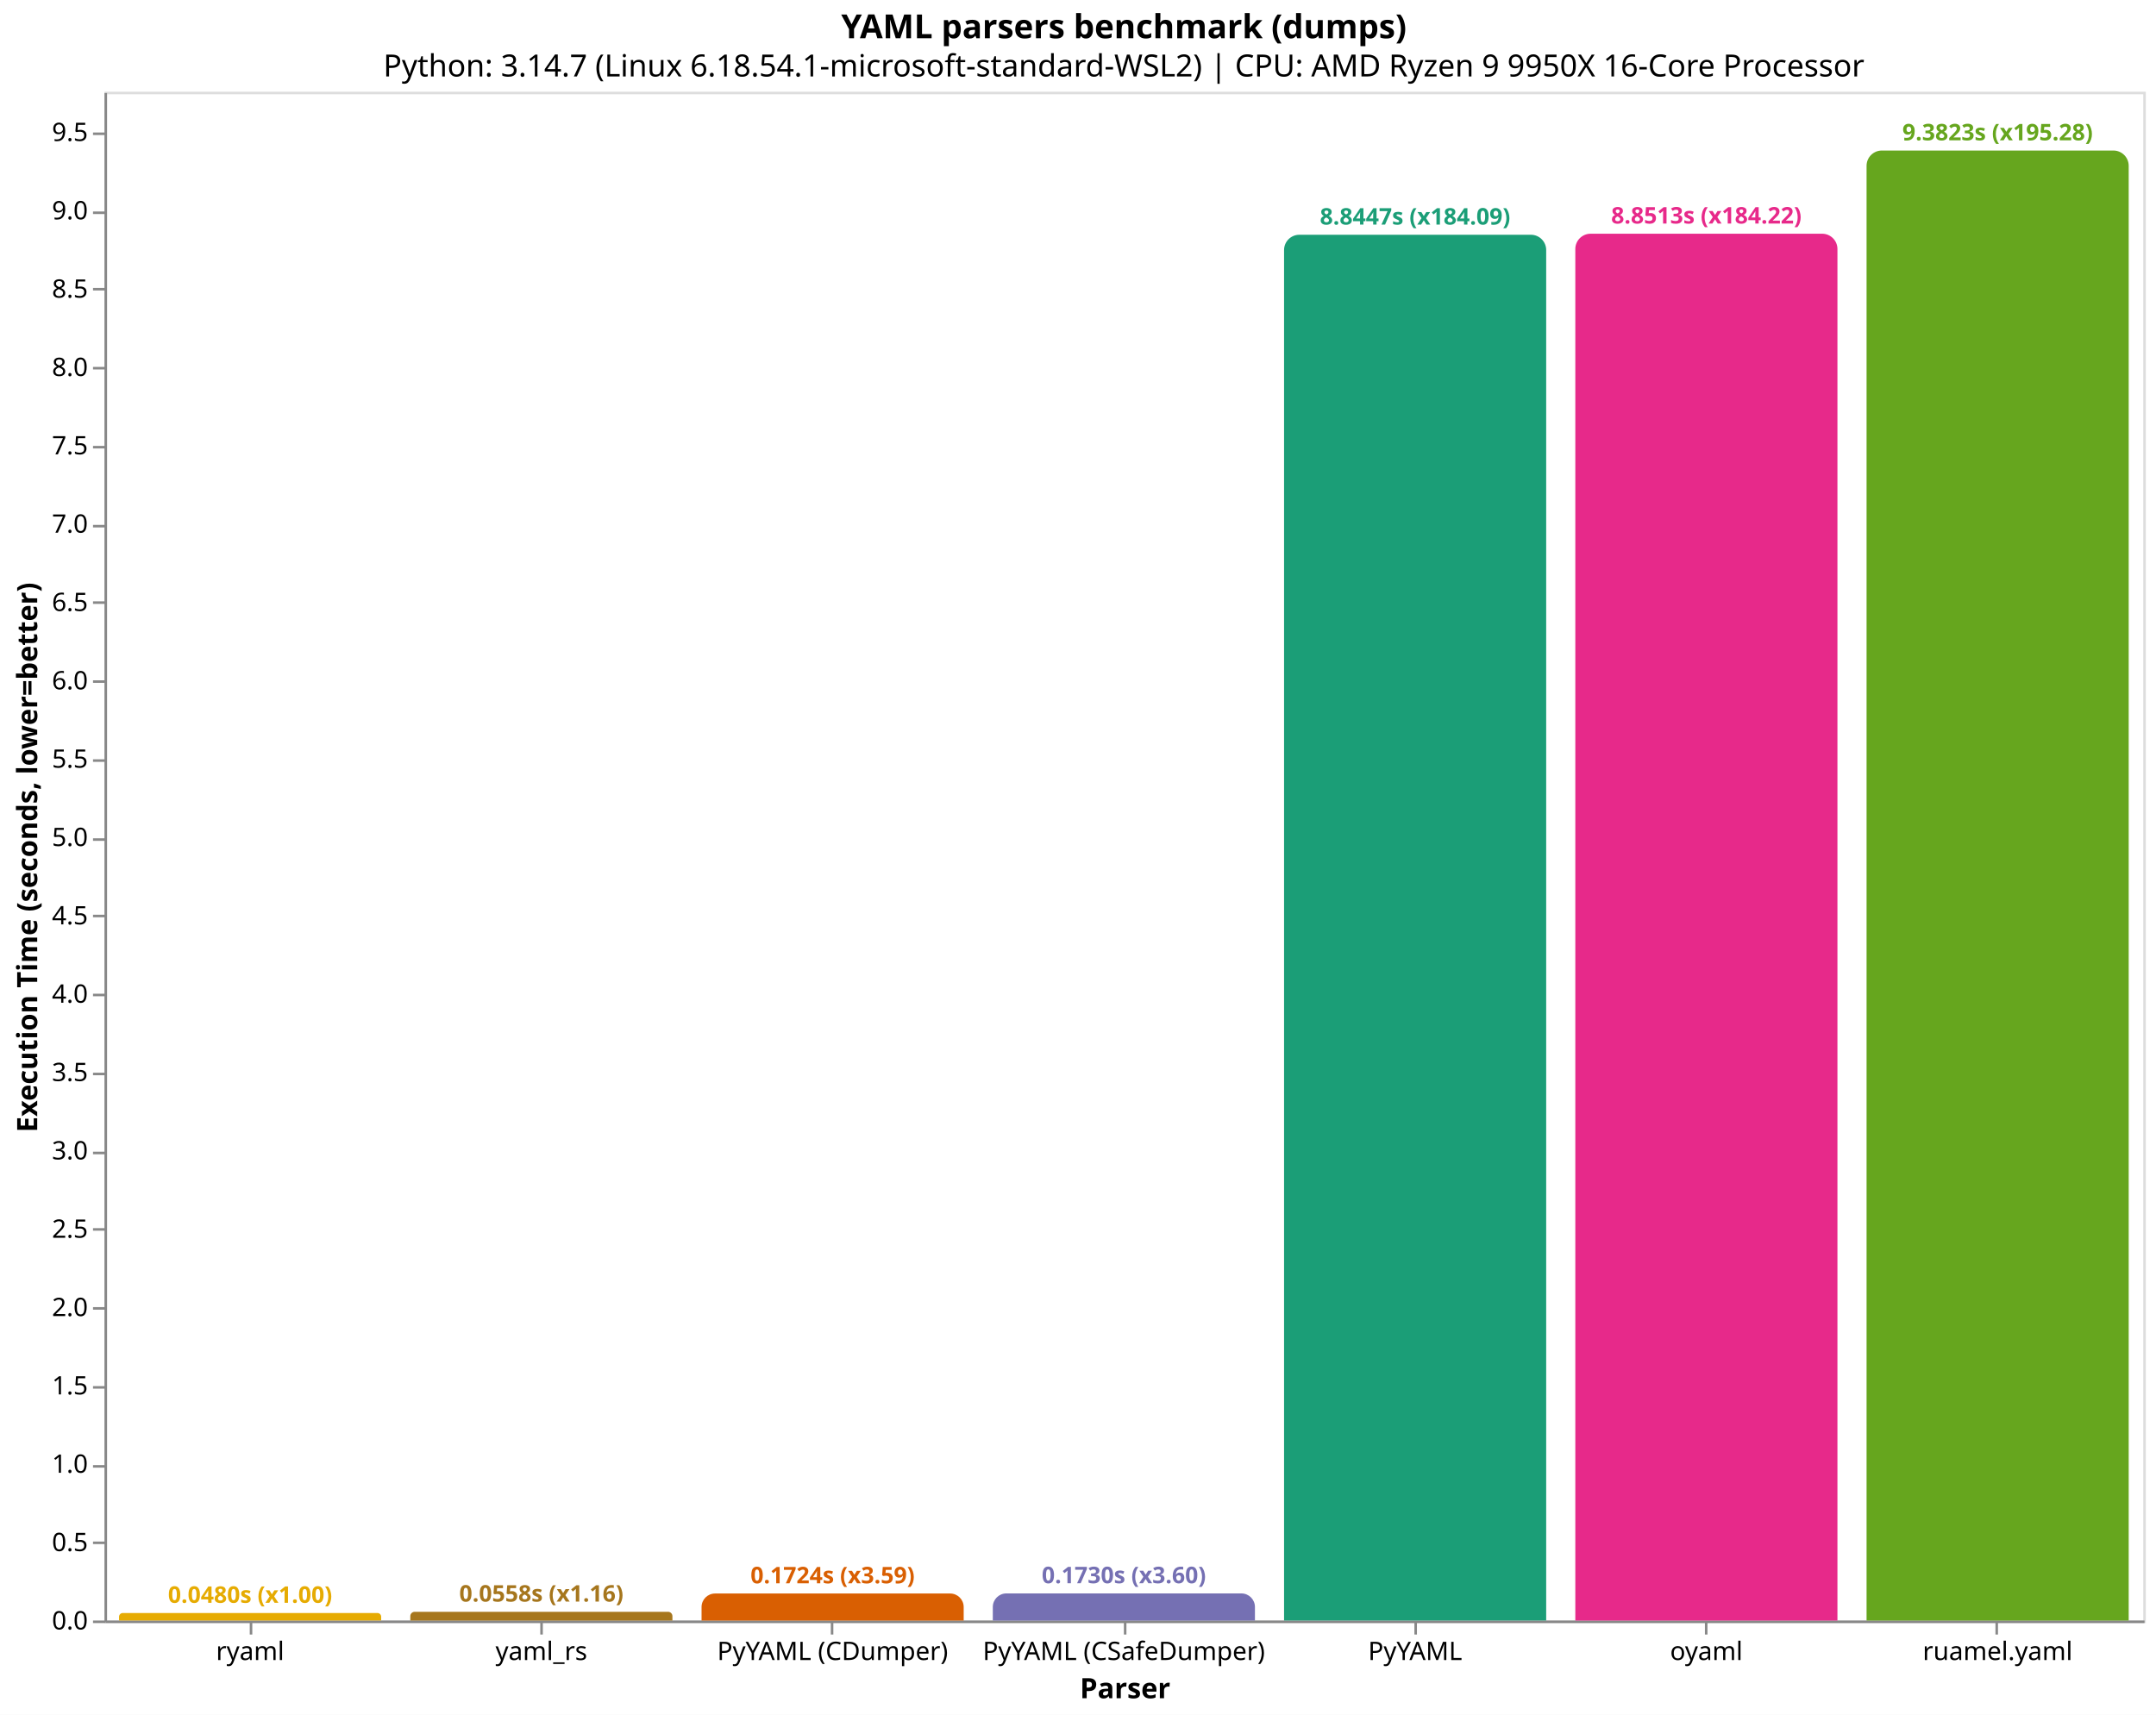
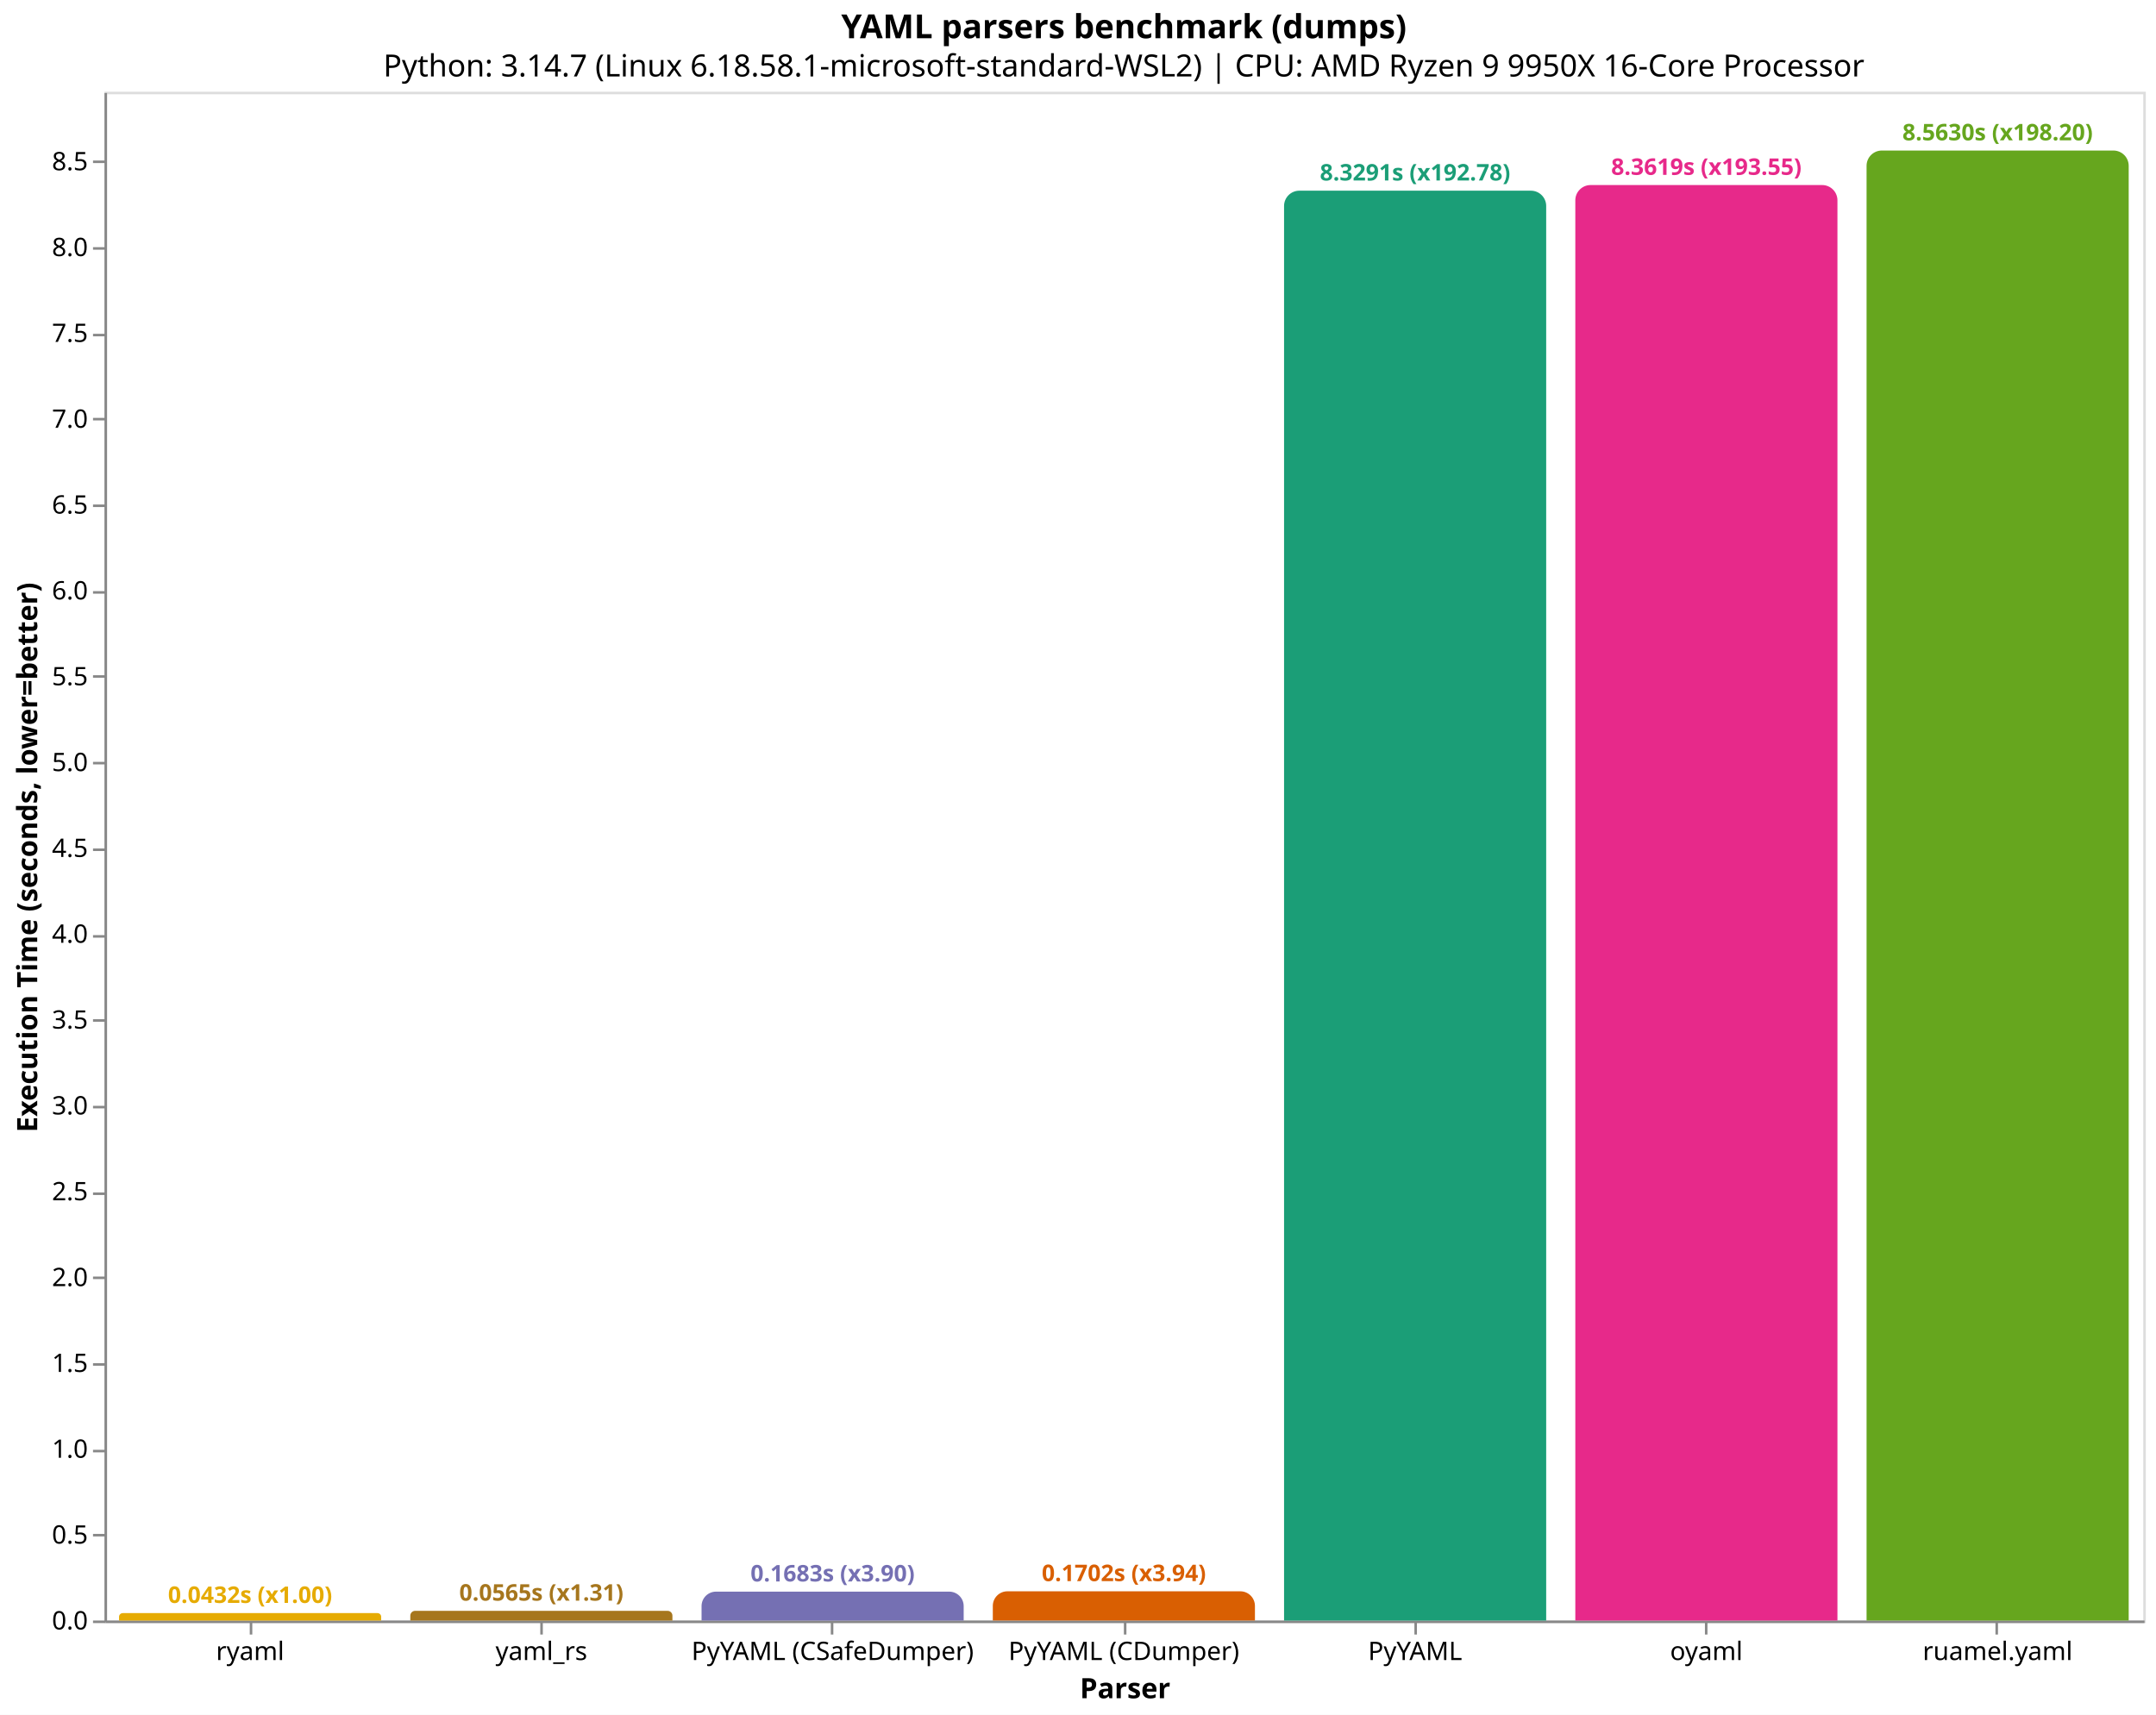
<svg xmlns="http://www.w3.org/2000/svg" version="1.1" class="marks" width="846" height="673" viewBox="0 0 846 673">
  <rect width="846" height="673" fill="white" />
  <g fill="none" stroke-miterlimit="10" transform="translate(41,36)">
    <g class="mark-group role-frame root" role="graphics-object" aria-roledescription="group mark container">
      <g transform="translate(0,0)">
        <path class="background" aria-hidden="true" d="M0.5,0.5h800v600h-800Z" stroke="#ddd" />
        <g>
-           <g class="mark-group role-axis" role="graphics-symbol" aria-roledescription="axis" aria-label="X-axis titled 'Parser' for a discrete scale with 7 values: ryaml, yaml_rs, PyYAML (CDumper), PyYAML (CSafeDumper), PyYAML, oyaml, ruamel.yaml">
+           <g class="mark-group role-axis" role="graphics-symbol" aria-roledescription="axis" aria-label="X-axis titled 'Parser' for a discrete scale with 7 values: ryaml, yaml_rs, PyYAML (CSafeDumper), PyYAML (CDumper), PyYAML, oyaml, ruamel.yaml">
            <g transform="translate(0.5,600.5)">
              <path class="background" aria-hidden="true" d="M0,0h0v0h0Z" pointer-events="none" />
              <g>
                <g class="mark-rule role-axis-tick" pointer-events="none">
                  <line transform="translate(57,0)" x2="0" y2="5" stroke="#888" stroke-width="1" opacity="1" />
                  <line transform="translate(171,0)" x2="0" y2="5" stroke="#888" stroke-width="1" opacity="1" />
                  <line transform="translate(285,0)" x2="0" y2="5" stroke="#888" stroke-width="1" opacity="1" />
                  <line transform="translate(400,0)" x2="0" y2="5" stroke="#888" stroke-width="1" opacity="1" />
                  <line transform="translate(514,0)" x2="0" y2="5" stroke="#888" stroke-width="1" opacity="1" />
                  <line transform="translate(628,0)" x2="0" y2="5" stroke="#888" stroke-width="1" opacity="1" />
                  <line transform="translate(742,0)" x2="0" y2="5" stroke="#888" stroke-width="1" opacity="1" />
                </g>
                <g class="mark-text role-axis-label" pointer-events="none">
                  <text text-anchor="middle" transform="translate(56.64286,15)" font-family="sans-serif" font-size="10px" fill="#000" opacity="1">ryaml</text>
                  <text text-anchor="middle" transform="translate(170.9286,15)" font-family="sans-serif" font-size="10px" fill="#000" opacity="1">yaml_rs</text>
-                   <text text-anchor="middle" transform="translate(285.2143,15)" font-family="sans-serif" font-size="10px" fill="#000" opacity="1">PyYAML (CDumper)</text>
-                   <text text-anchor="middle" transform="translate(399.5,15)" font-family="sans-serif" font-size="10px" fill="#000" opacity="1">PyYAML (CSafeDumper)</text>
+                   <text text-anchor="middle" transform="translate(285.2143,15)" font-family="sans-serif" font-size="10px" fill="#000" opacity="1">PyYAML (CSafeDumper)</text>
+                   <text text-anchor="middle" transform="translate(399.5,15)" font-family="sans-serif" font-size="10px" fill="#000" opacity="1">PyYAML (CDumper)</text>
                  <text text-anchor="middle" transform="translate(513.7857,15)" font-family="sans-serif" font-size="10px" fill="#000" opacity="1">PyYAML</text>
                  <text text-anchor="middle" transform="translate(628.0714,15)" font-family="sans-serif" font-size="10px" fill="#000" opacity="1">oyaml</text>
                  <text text-anchor="middle" transform="translate(742.3571,15)" font-family="sans-serif" font-size="10px" fill="#000" opacity="1">ruamel.yaml</text>
                </g>
                <g class="mark-rule role-axis-domain" pointer-events="none">
                  <line transform="translate(0,0)" x2="800" y2="0" stroke="#888" stroke-width="1" opacity="1" />
                </g>
                <g class="mark-text role-axis-title" pointer-events="none">
                  <text text-anchor="middle" transform="translate(400,30)" font-family="sans-serif" font-size="11px" font-weight="bold" fill="#000" opacity="1">Parser</text>
                </g>
              </g>
              <path class="foreground" aria-hidden="true" d="" pointer-events="none" display="none" />
            </g>
          </g>
-           <g class="mark-group role-axis" role="graphics-symbol" aria-roledescription="axis" aria-label="Y-axis titled 'Execution Time (seconds, lower=better)' for a linear scale with values from 0 to 10">
+           <g class="mark-group role-axis" role="graphics-symbol" aria-roledescription="axis" aria-label="Y-axis titled 'Execution Time (seconds, lower=better)' for a linear scale with values from 0 to 9">
            <g transform="translate(0.5,0.5)">
              <path class="background" aria-hidden="true" d="M0,0h0v0h0Z" pointer-events="none" />
              <g>
                <g class="mark-rule role-axis-tick" pointer-events="none">
                  <line transform="translate(0,600)" x2="-5" y2="0" stroke="#888" stroke-width="1" opacity="1" />
-                   <line transform="translate(0,569)" x2="-5" y2="0" stroke="#888" stroke-width="1" opacity="1" />
-                   <line transform="translate(0,539)" x2="-5" y2="0" stroke="#888" stroke-width="1" opacity="1" />
-                   <line transform="translate(0,508)" x2="-5" y2="0" stroke="#888" stroke-width="1" opacity="1" />
-                   <line transform="translate(0,477)" x2="-5" y2="0" stroke="#888" stroke-width="1" opacity="1" />
-                   <line transform="translate(0,446)" x2="-5" y2="0" stroke="#888" stroke-width="1" opacity="1" />
-                   <line transform="translate(0,416)" x2="-5" y2="0" stroke="#888" stroke-width="1" opacity="1" />
-                   <line transform="translate(0,385)" x2="-5" y2="0" stroke="#888" stroke-width="1" opacity="1" />
-                   <line transform="translate(0,354)" x2="-5" y2="0" stroke="#888" stroke-width="1" opacity="1" />
-                   <line transform="translate(0,323)" x2="-5" y2="0" stroke="#888" stroke-width="1" opacity="1" />
-                   <line transform="translate(0,293)" x2="-5" y2="0" stroke="#888" stroke-width="1" opacity="1" />
-                   <line transform="translate(0,262)" x2="-5" y2="0" stroke="#888" stroke-width="1" opacity="1" />
-                   <line transform="translate(0,231)" x2="-5" y2="0" stroke="#888" stroke-width="1" opacity="1" />
-                   <line transform="translate(0,200)" x2="-5" y2="0" stroke="#888" stroke-width="1" opacity="1" />
-                   <line transform="translate(0,170)" x2="-5" y2="0" stroke="#888" stroke-width="1" opacity="1" />
-                   <line transform="translate(0,139)" x2="-5" y2="0" stroke="#888" stroke-width="1" opacity="1" />
-                   <line transform="translate(0,108)" x2="-5" y2="0" stroke="#888" stroke-width="1" opacity="1" />
-                   <line transform="translate(0,77)" x2="-5" y2="0" stroke="#888" stroke-width="1" opacity="1" />
-                   <line transform="translate(0,47)" x2="-5" y2="0" stroke="#888" stroke-width="1" opacity="1" />
-                   <line transform="translate(0,16)" x2="-5" y2="0" stroke="#888" stroke-width="1" opacity="1" />
+                   <line transform="translate(0,566)" x2="-5" y2="0" stroke="#888" stroke-width="1" opacity="1" />
+                   <line transform="translate(0,533)" x2="-5" y2="0" stroke="#888" stroke-width="1" opacity="1" />
+                   <line transform="translate(0,499)" x2="-5" y2="0" stroke="#888" stroke-width="1" opacity="1" />
+                   <line transform="translate(0,465)" x2="-5" y2="0" stroke="#888" stroke-width="1" opacity="1" />
+                   <line transform="translate(0,432)" x2="-5" y2="0" stroke="#888" stroke-width="1" opacity="1" />
+                   <line transform="translate(0,398)" x2="-5" y2="0" stroke="#888" stroke-width="1" opacity="1" />
+                   <line transform="translate(0,364)" x2="-5" y2="0" stroke="#888" stroke-width="1" opacity="1" />
+                   <line transform="translate(0,331)" x2="-5" y2="0" stroke="#888" stroke-width="1" opacity="1" />
+                   <line transform="translate(0,297)" x2="-5" y2="0" stroke="#888" stroke-width="1" opacity="1" />
+                   <line transform="translate(0,263)" x2="-5" y2="0" stroke="#888" stroke-width="1" opacity="1" />
+                   <line transform="translate(0,229)" x2="-5" y2="0" stroke="#888" stroke-width="1" opacity="1" />
+                   <line transform="translate(0,196)" x2="-5" y2="0" stroke="#888" stroke-width="1" opacity="1" />
+                   <line transform="translate(0,162)" x2="-5" y2="0" stroke="#888" stroke-width="1" opacity="1" />
+                   <line transform="translate(0,128)" x2="-5" y2="0" stroke="#888" stroke-width="1" opacity="1" />
+                   <line transform="translate(0,95)" x2="-5" y2="0" stroke="#888" stroke-width="1" opacity="1" />
+                   <line transform="translate(0,61)" x2="-5" y2="0" stroke="#888" stroke-width="1" opacity="1" />
+                   <line transform="translate(0,27)" x2="-5" y2="0" stroke="#888" stroke-width="1" opacity="1" />
                </g>
                <g class="mark-text role-axis-label" pointer-events="none">
                  <text text-anchor="end" transform="translate(-7,603)" font-family="sans-serif" font-size="10px" fill="#000" opacity="1">0.0</text>
-                   <text text-anchor="end" transform="translate(-7,572.2546)" font-family="sans-serif" font-size="10px" fill="#000" opacity="1">0.5</text>
-                   <text text-anchor="end" transform="translate(-7,541.5092)" font-family="sans-serif" font-size="10px" fill="#000" opacity="1">1.0</text>
-                   <text text-anchor="end" transform="translate(-7,510.7637)" font-family="sans-serif" font-size="10px" fill="#000" opacity="1">1.5</text>
-                   <text text-anchor="end" transform="translate(-7,480.0183)" font-family="sans-serif" font-size="10px" fill="#000" opacity="1">2.0</text>
-                   <text text-anchor="end" transform="translate(-7,449.2729)" font-family="sans-serif" font-size="10px" fill="#000" opacity="1">2.5</text>
-                   <text text-anchor="end" transform="translate(-7,418.5275)" font-family="sans-serif" font-size="10px" fill="#000" opacity="1">3.0</text>
-                   <text text-anchor="end" transform="translate(-7,387.7821)" font-family="sans-serif" font-size="10px" fill="#000" opacity="1">3.5</text>
-                   <text text-anchor="end" transform="translate(-7,357.0366)" font-family="sans-serif" font-size="10px" fill="#000" opacity="1">4.0</text>
-                   <text text-anchor="end" transform="translate(-7,326.2912)" font-family="sans-serif" font-size="10px" fill="#000" opacity="1">4.5</text>
-                   <text text-anchor="end" transform="translate(-7,295.5458)" font-family="sans-serif" font-size="10px" fill="#000" opacity="1">5.0</text>
-                   <text text-anchor="end" transform="translate(-7,264.8004)" font-family="sans-serif" font-size="10px" fill="#000" opacity="1">5.5</text>
-                   <text text-anchor="end" transform="translate(-7,234.055)" font-family="sans-serif" font-size="10px" fill="#000" opacity="1">6.0</text>
-                   <text text-anchor="end" transform="translate(-7,203.3095)" font-family="sans-serif" font-size="10px" fill="#000" opacity="1">6.5</text>
-                   <text text-anchor="end" transform="translate(-7,172.5641)" font-family="sans-serif" font-size="10px" fill="#000" opacity="1">7.0</text>
-                   <text text-anchor="end" transform="translate(-7,141.8187)" font-family="sans-serif" font-size="10px" fill="#000" opacity="1">7.5</text>
-                   <text text-anchor="end" transform="translate(-7,111.0733)" font-family="sans-serif" font-size="10px" fill="#000" opacity="1">8.0</text>
-                   <text text-anchor="end" transform="translate(-7,80.32786)" font-family="sans-serif" font-size="10px" fill="#000" opacity="1">8.5</text>
-                   <text text-anchor="end" transform="translate(-7,49.58244)" font-family="sans-serif" font-size="10px" fill="#000" opacity="1">9.0</text>
-                   <text text-anchor="end" transform="translate(-7,18.83702)" font-family="sans-serif" font-size="10px" fill="#000" opacity="1">9.5</text>
+                   <text text-anchor="end" transform="translate(-7,569.3131)" font-family="sans-serif" font-size="10px" fill="#000" opacity="1">0.5</text>
+                   <text text-anchor="end" transform="translate(-7,535.6262)" font-family="sans-serif" font-size="10px" fill="#000" opacity="1">1.0</text>
+                   <text text-anchor="end" transform="translate(-7,501.9393)" font-family="sans-serif" font-size="10px" fill="#000" opacity="1">1.5</text>
+                   <text text-anchor="end" transform="translate(-7,468.2524)" font-family="sans-serif" font-size="10px" fill="#000" opacity="1">2.0</text>
+                   <text text-anchor="end" transform="translate(-7,434.5654)" font-family="sans-serif" font-size="10px" fill="#000" opacity="1">2.5</text>
+                   <text text-anchor="end" transform="translate(-7,400.8785)" font-family="sans-serif" font-size="10px" fill="#000" opacity="1">3.0</text>
+                   <text text-anchor="end" transform="translate(-7,367.1916)" font-family="sans-serif" font-size="10px" fill="#000" opacity="1">3.5</text>
+                   <text text-anchor="end" transform="translate(-7,333.5047)" font-family="sans-serif" font-size="10px" fill="#000" opacity="1">4.0</text>
+                   <text text-anchor="end" transform="translate(-7,299.8178)" font-family="sans-serif" font-size="10px" fill="#000" opacity="1">4.5</text>
+                   <text text-anchor="end" transform="translate(-7,266.1309)" font-family="sans-serif" font-size="10px" fill="#000" opacity="1">5.0</text>
+                   <text text-anchor="end" transform="translate(-7,232.444)" font-family="sans-serif" font-size="10px" fill="#000" opacity="1">5.5</text>
+                   <text text-anchor="end" transform="translate(-7,198.7571)" font-family="sans-serif" font-size="10px" fill="#000" opacity="1">6.0</text>
+                   <text text-anchor="end" transform="translate(-7,165.0702)" font-family="sans-serif" font-size="10px" fill="#000" opacity="1">6.5</text>
+                   <text text-anchor="end" transform="translate(-7,131.3833)" font-family="sans-serif" font-size="10px" fill="#000" opacity="1">7.0</text>
+                   <text text-anchor="end" transform="translate(-7,97.69634)" font-family="sans-serif" font-size="10px" fill="#000" opacity="1">7.5</text>
+                   <text text-anchor="end" transform="translate(-7,64.00943)" font-family="sans-serif" font-size="10px" fill="#000" opacity="1">8.0</text>
+                   <text text-anchor="end" transform="translate(-7,30.32252)" font-family="sans-serif" font-size="10px" fill="#000" opacity="1">8.5</text>
                </g>
                <g class="mark-rule role-axis-domain" pointer-events="none">
                  <line transform="translate(0,600)" x2="0" y2="-600" stroke="#888" stroke-width="1" opacity="1" />
                </g>
                <g class="mark-text role-axis-title" pointer-events="none">
                  <text text-anchor="middle" transform="translate(-24.90137,300) rotate(-90) translate(0,-2)" font-family="sans-serif" font-size="11px" font-weight="bold" fill="#000" opacity="1">Execution Time (seconds, lower=better)</text>
                </g>
              </g>
              <path class="foreground" aria-hidden="true" d="" pointer-events="none" display="none" />
            </g>
          </g>
          <g class="mark-group role-scope" role="graphics-object" aria-roledescription="group mark container">
-             <g transform="translate(5.714286,597.0456)">
-               <path class="background" aria-hidden="true" d="M1.477,0L101.38,0C102.195,0,102.857,0.662,102.857,1.477L102.857,2.954C102.857,2.954,102.857,2.954,102.857,2.954L0,2.954C0,2.954,0,2.954,0,2.954L0,1.477C0,0.662,0.662,0,1.477,0Z" />
+             <g transform="translate(5.714286,597.0892)">
+               <path class="background" aria-hidden="true" d="M1.455,0L101.402,0C102.205,0,102.857,0.652,102.857,1.455L102.857,2.911C102.857,2.911,102.857,2.911,102.857,2.911L0,2.911C0,2.911,0,2.911,0,2.911L0,1.455C0,0.652,0.652,0,1.455,0Z" />
              <g clip-path="url(#clip9)">
                <g class="mark-group role-scope" role="graphics-object" aria-roledescription="group mark container">
-                   <g transform="translate(0,-597.0456)">
-                     <path class="background" aria-hidden="true" d="M0,0h102.857v0h-102.857Z" />
-                     <g>
-                       <g class="mark-rect role-mark layer_0_marks" role="graphics-object" aria-roledescription="rect mark container">
-                         <path aria-label="Parser: ryaml; Execution Time (seconds, lower=better): 0.0480460793381; parser: ryaml; Execution Time (s): 0.0480; Slowdown: 1.00" role="graphics-symbol" aria-roledescription="bar" d="M0,597.046h102.857v2.954h-102.857Z" fill="#e6ab02" />
-                       </g>
-                     </g>
-                     <path class="foreground" aria-hidden="true" d="" display="none" />
-                   </g>
-                 </g>
-               </g>
-               <path class="foreground" aria-hidden="true" d="" display="none" />
-             </g>
-             <g transform="translate(120,596.5715)">
-               <path class="background" aria-hidden="true" d="M1.714,0L101.143,0C102.089,0,102.857,0.768,102.857,1.714L102.857,3.429C102.857,3.429,102.857,3.429,102.857,3.429L0,3.429C0,3.429,0,3.429,0,3.429L0,1.714C0,0.768,0.768,0,1.714,0Z" />
+                   <g transform="translate(0,-597.0892)">
+                     <path class="background" aria-hidden="true" d="M0,0h102.857v0h-102.857Z" />
+                     <g>
+                       <g class="mark-rect role-mark layer_0_marks" role="graphics-object" aria-roledescription="rect mark container">
+                         <path aria-label="Parser: ryaml; Execution Time (seconds, lower=better): 0.0432040046677; parser: ryaml; Execution Time (s): 0.0432; Slowdown: 1.00" role="graphics-symbol" aria-roledescription="bar" d="M0,597.089h102.857v2.911h-102.857Z" fill="#e6ab02" />
+                       </g>
+                     </g>
+                     <path class="foreground" aria-hidden="true" d="" display="none" />
+                   </g>
+                 </g>
+               </g>
+               <path class="foreground" aria-hidden="true" d="" display="none" />
+             </g>
+             <g transform="translate(120,596.1949)">
+               <path class="background" aria-hidden="true" d="M1.903,0L100.955,0C102.005,0,102.857,0.853,102.857,1.903L102.857,3.805C102.857,3.805,102.857,3.805,102.857,3.805L0,3.805C0,3.805,0,3.805,0,3.805L0,1.903C0,0.853,0.853,0,1.903,0Z" />
              <g clip-path="url(#clip10)">
                <g class="mark-group role-scope" role="graphics-object" aria-roledescription="group mark container">
-                   <g transform="translate(0,-596.5715)">
-                     <path class="background" aria-hidden="true" d="M0,0h102.857v0h-102.857Z" />
-                     <g>
-                       <g class="mark-rect role-mark layer_0_marks" role="graphics-object" aria-roledescription="rect mark container">
-                         <path aria-label="Parser: yaml_rs; Execution Time (seconds, lower=better): 0.055756862998; parser: yaml_rs; Execution Time (s): 0.0558; Slowdown: 1.16" role="graphics-symbol" aria-roledescription="bar" d="M0,596.571h102.857v3.429h-102.857Z" fill="#a6761d" />
-                       </g>
-                     </g>
-                     <path class="foreground" aria-hidden="true" d="" display="none" />
-                   </g>
-                 </g>
-               </g>
-               <path class="foreground" aria-hidden="true" d="" display="none" />
-             </g>
-             <g transform="translate(234.2857,589.3963)">
-               <path class="background" aria-hidden="true" d="M5.302,0L97.555,0C100.481,0,102.857,2.376,102.857,5.302L102.857,10.604C102.857,10.604,102.857,10.604,102.857,10.604L0,10.604C0,10.604,0,10.604,0,10.604L0,5.302C0,2.376,2.376,0,5.302,0Z" />
+                   <g transform="translate(0,-596.1949)">
+                     <path class="background" aria-hidden="true" d="M0,0h102.857v0h-102.857Z" />
+                     <g>
+                       <g class="mark-rect role-mark layer_0_marks" role="graphics-object" aria-roledescription="rect mark container">
+                         <path aria-label="Parser: yaml_rs; Execution Time (seconds, lower=better): 0.056477539667; parser: yaml_rs; Execution Time (s): 0.0565; Slowdown: 1.31" role="graphics-symbol" aria-roledescription="bar" d="M0,596.195h102.857v3.805h-102.857Z" fill="#a6761d" />
+                       </g>
+                     </g>
+                     <path class="foreground" aria-hidden="true" d="" display="none" />
+                   </g>
+                 </g>
+               </g>
+               <path class="foreground" aria-hidden="true" d="" display="none" />
+             </g>
+             <g transform="translate(234.2857,588.6617)">
+               <path class="background" aria-hidden="true" d="M5.669,0L97.188,0C100.317,0,102.857,2.54,102.857,5.669L102.857,11.338C102.857,11.338,102.857,11.338,102.857,11.338L0,11.338C0,11.338,0,11.338,0,11.338L0,5.669C0,2.54,2.54,0,5.669,0Z" />
              <g clip-path="url(#clip11)">
                <g class="mark-group role-scope" role="graphics-object" aria-roledescription="group mark container">
-                   <g transform="translate(0,-589.3963)">
-                     <path class="background" aria-hidden="true" d="M0,0h102.857v0h-102.857Z" />
-                     <g>
-                       <g class="mark-rect role-mark layer_0_marks" role="graphics-object" aria-roledescription="rect mark container">
-                         <path aria-label="Parser: PyYAML (CDumper); Execution Time (seconds, lower=better): 0.172443491334; parser: PyYAML (CDumper); Execution Time (s): 0.1724; Slowdown: 3.59" role="graphics-symbol" aria-roledescription="bar" d="M0,589.396h102.857v10.604h-102.857Z" fill="#d95f02" />
-                       </g>
-                     </g>
-                     <path class="foreground" aria-hidden="true" d="" display="none" />
-                   </g>
-                 </g>
-               </g>
-               <path class="foreground" aria-hidden="true" d="" display="none" />
-             </g>
-             <g transform="translate(348.5714,589.3609)">
-               <path class="background" aria-hidden="true" d="M5.32,0L97.538,0C100.474,0,102.857,2.384,102.857,5.32L102.857,10.639C102.857,10.639,102.857,10.639,102.857,10.639L0,10.639C0,10.639,0,10.639,0,10.639L0,5.32C0,2.384,2.384,0,5.32,0Z" />
+                   <g transform="translate(0,-588.6617)">
+                     <path class="background" aria-hidden="true" d="M0,0h102.857v0h-102.857Z" />
+                     <g>
+                       <g class="mark-rect role-mark layer_0_marks" role="graphics-object" aria-roledescription="rect mark container">
+                         <path aria-label="Parser: PyYAML (CSafeDumper); Execution Time (seconds, lower=better): 0.168289597001; parser: PyYAML (CSafeDumper); Execution Time (s): 0.1683; Slowdown: 3.90" role="graphics-symbol" aria-roledescription="bar" d="M0,588.662h102.857v11.338h-102.857Z" fill="#7570b3" />
+                       </g>
+                     </g>
+                     <path class="foreground" aria-hidden="true" d="" display="none" />
+                   </g>
+                 </g>
+               </g>
+               <path class="foreground" aria-hidden="true" d="" display="none" />
+             </g>
+             <g transform="translate(348.5714,588.5306)">
+               <path class="background" aria-hidden="true" d="M5.735,0L97.122,0C100.288,0,102.857,2.57,102.857,5.735L102.857,11.469C102.857,11.469,102.857,11.469,102.857,11.469L0,11.469C0,11.469,0,11.469,0,11.469L0,5.735C0,2.57,2.57,0,5.735,0Z" />
              <g clip-path="url(#clip12)">
                <g class="mark-group role-scope" role="graphics-object" aria-roledescription="group mark container">
-                   <g transform="translate(0,-589.3609)">
-                     <path class="background" aria-hidden="true" d="M0,0h102.857v0h-102.857Z" />
-                     <g>
-                       <g class="mark-rect role-mark layer_0_marks" role="graphics-object" aria-roledescription="rect mark container">
-                         <path aria-label="Parser: PyYAML (CSafeDumper); Execution Time (seconds, lower=better): 0.173018548327; parser: PyYAML (CSafeDumper); Execution Time (s): 0.1730; Slowdown: 3.60" role="graphics-symbol" aria-roledescription="bar" d="M0,589.361h102.857v10.639h-102.857Z" fill="#7570b3" />
-                       </g>
-                     </g>
-                     <path class="foreground" aria-hidden="true" d="" display="none" />
-                   </g>
-                 </g>
-               </g>
-               <path class="foreground" aria-hidden="true" d="" display="none" />
-             </g>
-             <g transform="translate(462.8571,56.13353)">
-               <path class="background" aria-hidden="true" d="M6,0L96.857,0C100.169,0,102.857,2.689,102.857,6L102.857,543.866C102.857,543.866,102.857,543.866,102.857,543.866L0,543.866C0,543.866,0,543.866,0,543.866L0,6C0,2.689,2.689,0,6,0Z" />
+                   <g transform="translate(0,-588.5306)">
+                     <path class="background" aria-hidden="true" d="M0,0h102.857v0h-102.857Z" />
+                     <g>
+                       <g class="mark-rect role-mark layer_0_marks" role="graphics-object" aria-roledescription="rect mark container">
+                         <path aria-label="Parser: PyYAML (CDumper); Execution Time (seconds, lower=better): 0.170235480333; parser: PyYAML (CDumper); Execution Time (s): 0.1702; Slowdown: 3.94" role="graphics-symbol" aria-roledescription="bar" d="M0,588.531h102.857v11.469h-102.857Z" fill="#d95f02" />
+                       </g>
+                     </g>
+                     <path class="foreground" aria-hidden="true" d="" display="none" />
+                   </g>
+                 </g>
+               </g>
+               <path class="foreground" aria-hidden="true" d="" display="none" />
+             </g>
+             <g transform="translate(462.8571,38.83944)">
+               <path class="background" aria-hidden="true" d="M6,0L96.857,0C100.169,0,102.857,2.689,102.857,6L102.857,561.161C102.857,561.161,102.857,561.161,102.857,561.161L0,561.161C0,561.161,0,561.161,0,561.161L0,6C0,2.689,2.689,0,6,0Z" />
              <g clip-path="url(#clip13)">
                <g class="mark-group role-scope" role="graphics-object" aria-roledescription="group mark container">
-                   <g transform="translate(0,-56.13353)">
-                     <path class="background" aria-hidden="true" d="M0,0h102.857v0h-102.857Z" />
-                     <g>
-                       <g class="mark-rect role-mark layer_0_marks" role="graphics-object" aria-roledescription="rect mark container">
-                         <path aria-label="Parser: PyYAML; Execution Time (seconds, lower=better): 8.84467447733; parser: PyYAML; Execution Time (s): 8.8447; Slowdown: 184.09" role="graphics-symbol" aria-roledescription="bar" d="M0,56.134h102.857v543.866h-102.857Z" fill="#1b9e77" />
-                       </g>
-                     </g>
-                     <path class="foreground" aria-hidden="true" d="" display="none" />
-                   </g>
-                 </g>
-               </g>
-               <path class="foreground" aria-hidden="true" d="" display="none" />
-             </g>
-             <g transform="translate(577.1429,55.72799)">
-               <path class="background" aria-hidden="true" d="M6,0L96.857,0C100.169,0,102.857,2.689,102.857,6L102.857,544.272C102.857,544.272,102.857,544.272,102.857,544.272L0,544.272C0,544.272,0,544.272,0,544.272L0,6C0,2.689,2.689,0,6,0Z" />
+                   <g transform="translate(0,-38.83944)">
+                     <path class="background" aria-hidden="true" d="M0,0h102.857v0h-102.857Z" />
+                     <g>
+                       <g class="mark-rect role-mark layer_0_marks" role="graphics-object" aria-roledescription="rect mark container">
+                         <path aria-label="Parser: PyYAML; Execution Time (seconds, lower=better): 8.32905943267; parser: PyYAML; Execution Time (s): 8.3291; Slowdown: 192.78" role="graphics-symbol" aria-roledescription="bar" d="M0,38.839h102.857v561.161h-102.857Z" fill="#1b9e77" />
+                       </g>
+                     </g>
+                     <path class="foreground" aria-hidden="true" d="" display="none" />
+                   </g>
+                 </g>
+               </g>
+               <path class="foreground" aria-hidden="true" d="" display="none" />
+             </g>
+             <g transform="translate(577.1429,36.62425)">
+               <path class="background" aria-hidden="true" d="M6,0L96.857,0C100.169,0,102.857,2.689,102.857,6L102.857,563.376C102.857,563.376,102.857,563.376,102.857,563.376L0,563.376C0,563.376,0,563.376,0,563.376L0,6C0,2.689,2.689,0,6,0Z" />
              <g clip-path="url(#clip14)">
                <g class="mark-group role-scope" role="graphics-object" aria-roledescription="group mark container">
-                   <g transform="translate(0,-55.72799)">
-                     <path class="background" aria-hidden="true" d="M0,0h102.857v0h-102.857Z" />
-                     <g>
-                       <g class="mark-rect role-mark layer_0_marks" role="graphics-object" aria-roledescription="rect mark container">
-                         <path aria-label="Parser: oyaml; Execution Time (seconds, lower=better): 8.85126973934; parser: oyaml; Execution Time (s): 8.8513; Slowdown: 184.22" role="graphics-symbol" aria-roledescription="bar" d="M0,55.728h102.857v544.272h-102.857Z" fill="#e7298a" />
+                   <g transform="translate(0,-36.62425)">
+                     <path class="background" aria-hidden="true" d="M0,0h102.857v0h-102.857Z" />
+                     <g>
+                       <g class="mark-rect role-mark layer_0_marks" role="graphics-object" aria-roledescription="rect mark container">
+                         <path aria-label="Parser: oyaml; Execution Time (seconds, lower=better): 8.36193849133; parser: oyaml; Execution Time (s): 8.3619; Slowdown: 193.55" role="graphics-symbol" aria-roledescription="bar" d="M0,36.624h102.857v563.376h-102.857Z" fill="#e7298a" />
                      </g>
                    </g>
                    <path class="foreground" aria-hidden="true" d="" display="none" />
                  </g>
                </g>
              </g>
              <path class="foreground" aria-hidden="true" d="" display="none" />
            </g>
            <g transform="translate(691.4286,23.07692)">
              <path class="background" aria-hidden="true" d="M6,0L96.857,0C100.169,0,102.857,2.689,102.857,6L102.857,576.923C102.857,576.923,102.857,576.923,102.857,576.923L0,576.923C0,576.923,0,576.923,0,576.923L0,6C0,2.689,2.689,0,6,0Z" />
              <g clip-path="url(#clip15)">
                <g class="mark-group role-scope" role="graphics-object" aria-roledescription="group mark container">
                  <g transform="translate(0,-23.07692)">
                    <path class="background" aria-hidden="true" d="M0,0h102.857v0h-102.857Z" />
                    <g>
                      <g class="mark-rect role-mark layer_0_marks" role="graphics-object" aria-roledescription="rect mark container">
-                         <path aria-label="Parser: ruamel.yaml; Execution Time (seconds, lower=better): 9.38226041267; parser: ruamel.yaml; Execution Time (s): 9.3823; Slowdown: 195.28" role="graphics-symbol" aria-roledescription="bar" d="M0,23.077h102.857v576.923h-102.857Z" fill="#66a61e" />
+                         <path aria-label="Parser: ruamel.yaml; Execution Time (seconds, lower=better): 8.56301558133; parser: ruamel.yaml; Execution Time (s): 8.5630; Slowdown: 198.20" role="graphics-symbol" aria-roledescription="bar" d="M0,23.077h102.857v576.923h-102.857Z" fill="#66a61e" />
                      </g>
                    </g>
                    <path class="foreground" aria-hidden="true" d="" display="none" />
                  </g>
                </g>
              </g>
              <path class="foreground" aria-hidden="true" d="" display="none" />
            </g>
          </g>
          <g class="mark-text role-mark layer_1_marks" role="graphics-object" aria-roledescription="text mark container">
-             <text aria-label="Parser: ryaml; Execution Time (seconds, lower=better): 0.0480460793381; parser: ryaml; label: 0.0480s (x1.00); Execution Time (s): 0.0480; Slowdown: 1.00" role="graphics-symbol" aria-roledescription="text mark" text-anchor="middle" transform="translate(57.14286,593.0456)" font-family="sans-serif" font-size="9px" font-weight="bold" fill="#e6ab02">0.0480s (x1.00)</text>
-             <text aria-label="Parser: yaml_rs; Execution Time (seconds, lower=better): 0.055756862998; parser: yaml_rs; label: 0.0558s (x1.16); Execution Time (s): 0.0558; Slowdown: 1.16" role="graphics-symbol" aria-roledescription="text mark" text-anchor="middle" transform="translate(171.4286,592.5715)" font-family="sans-serif" font-size="9px" font-weight="bold" fill="#a6761d">0.0558s (x1.16)</text>
-             <text aria-label="Parser: PyYAML (CDumper); Execution Time (seconds, lower=better): 0.172443491334; parser: PyYAML (CDumper); label: 0.1724s (x3.59); Execution Time (s): 0.1724; Slowdown: 3.59" role="graphics-symbol" aria-roledescription="text mark" text-anchor="middle" transform="translate(285.7143,585.3963)" font-family="sans-serif" font-size="9px" font-weight="bold" fill="#d95f02">0.1724s (x3.59)</text>
-             <text aria-label="Parser: PyYAML (CSafeDumper); Execution Time (seconds, lower=better): 0.173018548327; parser: PyYAML (CSafeDumper); label: 0.1730s (x3.60); Execution Time (s): 0.1730; Slowdown: 3.60" role="graphics-symbol" aria-roledescription="text mark" text-anchor="middle" transform="translate(400,585.3609)" font-family="sans-serif" font-size="9px" font-weight="bold" fill="#7570b3">0.1730s (x3.60)</text>
-             <text aria-label="Parser: PyYAML; Execution Time (seconds, lower=better): 8.84467447733; parser: PyYAML; label: 8.8447s (x184.09); Execution Time (s): 8.8447; Slowdown: 184.09" role="graphics-symbol" aria-roledescription="text mark" text-anchor="middle" transform="translate(514.2857,52.13353)" font-family="sans-serif" font-size="9px" font-weight="bold" fill="#1b9e77">8.8447s (x184.09)</text>
-             <text aria-label="Parser: oyaml; Execution Time (seconds, lower=better): 8.85126973934; parser: oyaml; label: 8.8513s (x184.22); Execution Time (s): 8.8513; Slowdown: 184.22" role="graphics-symbol" aria-roledescription="text mark" text-anchor="middle" transform="translate(628.5714,51.72799)" font-family="sans-serif" font-size="9px" font-weight="bold" fill="#e7298a">8.8513s (x184.22)</text>
-             <text aria-label="Parser: ruamel.yaml; Execution Time (seconds, lower=better): 9.38226041267; parser: ruamel.yaml; label: 9.3823s (x195.28); Execution Time (s): 9.3823; Slowdown: 195.28" role="graphics-symbol" aria-roledescription="text mark" text-anchor="middle" transform="translate(742.8571,19.07692)" font-family="sans-serif" font-size="9px" font-weight="bold" fill="#66a61e">9.3823s (x195.28)</text>
+             <text aria-label="Parser: ryaml; Execution Time (seconds, lower=better): 0.0432040046677; parser: ryaml; label: 0.0432s (x1.00); Execution Time (s): 0.0432; Slowdown: 1.00" role="graphics-symbol" aria-roledescription="text mark" text-anchor="middle" transform="translate(57.14286,593.0892)" font-family="sans-serif" font-size="9px" font-weight="bold" fill="#e6ab02">0.0432s (x1.00)</text>
+             <text aria-label="Parser: yaml_rs; Execution Time (seconds, lower=better): 0.056477539667; parser: yaml_rs; label: 0.0565s (x1.31); Execution Time (s): 0.0565; Slowdown: 1.31" role="graphics-symbol" aria-roledescription="text mark" text-anchor="middle" transform="translate(171.4286,592.1949)" font-family="sans-serif" font-size="9px" font-weight="bold" fill="#a6761d">0.0565s (x1.31)</text>
+             <text aria-label="Parser: PyYAML (CSafeDumper); Execution Time (seconds, lower=better): 0.168289597001; parser: PyYAML (CSafeDumper); label: 0.1683s (x3.90); Execution Time (s): 0.1683; Slowdown: 3.90" role="graphics-symbol" aria-roledescription="text mark" text-anchor="middle" transform="translate(285.7143,584.6617)" font-family="sans-serif" font-size="9px" font-weight="bold" fill="#7570b3">0.1683s (x3.90)</text>
+             <text aria-label="Parser: PyYAML (CDumper); Execution Time (seconds, lower=better): 0.170235480333; parser: PyYAML (CDumper); label: 0.1702s (x3.94); Execution Time (s): 0.1702; Slowdown: 3.94" role="graphics-symbol" aria-roledescription="text mark" text-anchor="middle" transform="translate(400,584.5306)" font-family="sans-serif" font-size="9px" font-weight="bold" fill="#d95f02">0.1702s (x3.94)</text>
+             <text aria-label="Parser: PyYAML; Execution Time (seconds, lower=better): 8.32905943267; parser: PyYAML; label: 8.3291s (x192.78); Execution Time (s): 8.3291; Slowdown: 192.78" role="graphics-symbol" aria-roledescription="text mark" text-anchor="middle" transform="translate(514.2857,34.83944)" font-family="sans-serif" font-size="9px" font-weight="bold" fill="#1b9e77">8.3291s (x192.78)</text>
+             <text aria-label="Parser: oyaml; Execution Time (seconds, lower=better): 8.36193849133; parser: oyaml; label: 8.3619s (x193.55); Execution Time (s): 8.3619; Slowdown: 193.55" role="graphics-symbol" aria-roledescription="text mark" text-anchor="middle" transform="translate(628.5714,32.62425)" font-family="sans-serif" font-size="9px" font-weight="bold" fill="#e7298a">8.3619s (x193.55)</text>
+             <text aria-label="Parser: ruamel.yaml; Execution Time (seconds, lower=better): 8.56301558133; parser: ruamel.yaml; label: 8.5630s (x198.20); Execution Time (s): 8.5630; Slowdown: 198.20" role="graphics-symbol" aria-roledescription="text mark" text-anchor="middle" transform="translate(742.8571,19.07692)" font-family="sans-serif" font-size="9px" font-weight="bold" fill="#66a61e">8.5630s (x198.20)</text>
          </g>
          <g class="mark-group role-title">
            <g transform="translate(400,-31)">
              <path class="background" aria-hidden="true" d="M0,0h0v0h0Z" pointer-events="none" />
              <g>
                <g class="mark-text role-title-text" role="graphics-symbol" aria-roledescription="title" aria-label="Title text 'YAML parsers benchmark (dumps)'" pointer-events="none">
                  <text text-anchor="middle" transform="translate(0,10)" font-family="sans-serif" font-size="13px" font-weight="bold" fill="#000" opacity="1">YAML parsers benchmark (dumps)</text>
                </g>
-                 <g class="mark-text role-title-subtitle" role="graphics-symbol" aria-roledescription="subtitle" aria-label="Subtitle text 'Python: 3.14.7 (Linux 6.18.54.1-microsoft-standard-WSL2) | CPU: AMD Ryzen 9 9950X 16-Core Processor'" pointer-events="none">
-                   <text text-anchor="middle" transform="translate(0,25)" font-family="sans-serif" font-size="12px" fill="#000" opacity="1">Python: 3.14.7 (Linux 6.18.54.1-microsoft-standard-WSL2) | CPU: AMD Ryzen 9 9950X 16-Core Processor</text>
+                 <g class="mark-text role-title-subtitle" role="graphics-symbol" aria-roledescription="subtitle" aria-label="Subtitle text 'Python: 3.14.7 (Linux 6.18.58.1-microsoft-standard-WSL2) | CPU: AMD Ryzen 9 9950X 16-Core Processor'" pointer-events="none">
+                   <text text-anchor="middle" transform="translate(0,25)" font-family="sans-serif" font-size="12px" fill="#000" opacity="1">Python: 3.14.7 (Linux 6.18.58.1-microsoft-standard-WSL2) | CPU: AMD Ryzen 9 9950X 16-Core Processor</text>
                </g>
              </g>
              <path class="foreground" aria-hidden="true" d="" pointer-events="none" display="none" />
            </g>
          </g>
        </g>
        <path class="foreground" aria-hidden="true" d="" display="none" />
      </g>
    </g>
  </g>
  <defs>
    <clipPath id="clip9">
-       <path d="M1.477,0L101.38,0C102.195,0,102.857,0.662,102.857,1.477L102.857,2.954C102.857,2.954,102.857,2.954,102.857,2.954L0,2.954C0,2.954,0,2.954,0,2.954L0,1.477C0,0.662,0.662,0,1.477,0Z" />
+       <path d="M1.455,0L101.402,0C102.205,0,102.857,0.652,102.857,1.455L102.857,2.911C102.857,2.911,102.857,2.911,102.857,2.911L0,2.911C0,2.911,0,2.911,0,2.911L0,1.455C0,0.652,0.652,0,1.455,0Z" />
    </clipPath>
    <clipPath id="clip10">
-       <path d="M1.714,0L101.143,0C102.089,0,102.857,0.768,102.857,1.714L102.857,3.429C102.857,3.429,102.857,3.429,102.857,3.429L0,3.429C0,3.429,0,3.429,0,3.429L0,1.714C0,0.768,0.768,0,1.714,0Z" />
+       <path d="M1.903,0L100.955,0C102.005,0,102.857,0.853,102.857,1.903L102.857,3.805C102.857,3.805,102.857,3.805,102.857,3.805L0,3.805C0,3.805,0,3.805,0,3.805L0,1.903C0,0.853,0.853,0,1.903,0Z" />
    </clipPath>
    <clipPath id="clip11">
-       <path d="M5.302,0L97.555,0C100.481,0,102.857,2.376,102.857,5.302L102.857,10.604C102.857,10.604,102.857,10.604,102.857,10.604L0,10.604C0,10.604,0,10.604,0,10.604L0,5.302C0,2.376,2.376,0,5.302,0Z" />
+       <path d="M5.669,0L97.188,0C100.317,0,102.857,2.54,102.857,5.669L102.857,11.338C102.857,11.338,102.857,11.338,102.857,11.338L0,11.338C0,11.338,0,11.338,0,11.338L0,5.669C0,2.54,2.54,0,5.669,0Z" />
    </clipPath>
    <clipPath id="clip12">
-       <path d="M5.32,0L97.538,0C100.474,0,102.857,2.384,102.857,5.32L102.857,10.639C102.857,10.639,102.857,10.639,102.857,10.639L0,10.639C0,10.639,0,10.639,0,10.639L0,5.32C0,2.384,2.384,0,5.32,0Z" />
+       <path d="M5.735,0L97.122,0C100.288,0,102.857,2.57,102.857,5.735L102.857,11.469C102.857,11.469,102.857,11.469,102.857,11.469L0,11.469C0,11.469,0,11.469,0,11.469L0,5.735C0,2.57,2.57,0,5.735,0Z" />
    </clipPath>
    <clipPath id="clip13">
-       <path d="M6,0L96.857,0C100.169,0,102.857,2.689,102.857,6L102.857,543.866C102.857,543.866,102.857,543.866,102.857,543.866L0,543.866C0,543.866,0,543.866,0,543.866L0,6C0,2.689,2.689,0,6,0Z" />
+       <path d="M6,0L96.857,0C100.169,0,102.857,2.689,102.857,6L102.857,561.161C102.857,561.161,102.857,561.161,102.857,561.161L0,561.161C0,561.161,0,561.161,0,561.161L0,6C0,2.689,2.689,0,6,0Z" />
    </clipPath>
    <clipPath id="clip14">
-       <path d="M6,0L96.857,0C100.169,0,102.857,2.689,102.857,6L102.857,544.272C102.857,544.272,102.857,544.272,102.857,544.272L0,544.272C0,544.272,0,544.272,0,544.272L0,6C0,2.689,2.689,0,6,0Z" />
+       <path d="M6,0L96.857,0C100.169,0,102.857,2.689,102.857,6L102.857,563.376C102.857,563.376,102.857,563.376,102.857,563.376L0,563.376C0,563.376,0,563.376,0,563.376L0,6C0,2.689,2.689,0,6,0Z" />
    </clipPath>
    <clipPath id="clip15">
      <path d="M6,0L96.857,0C100.169,0,102.857,2.689,102.857,6L102.857,576.923C102.857,576.923,102.857,576.923,102.857,576.923L0,576.923C0,576.923,0,576.923,0,576.923L0,6C0,2.689,2.689,0,6,0Z" />
    </clipPath>
  </defs>
</svg>
